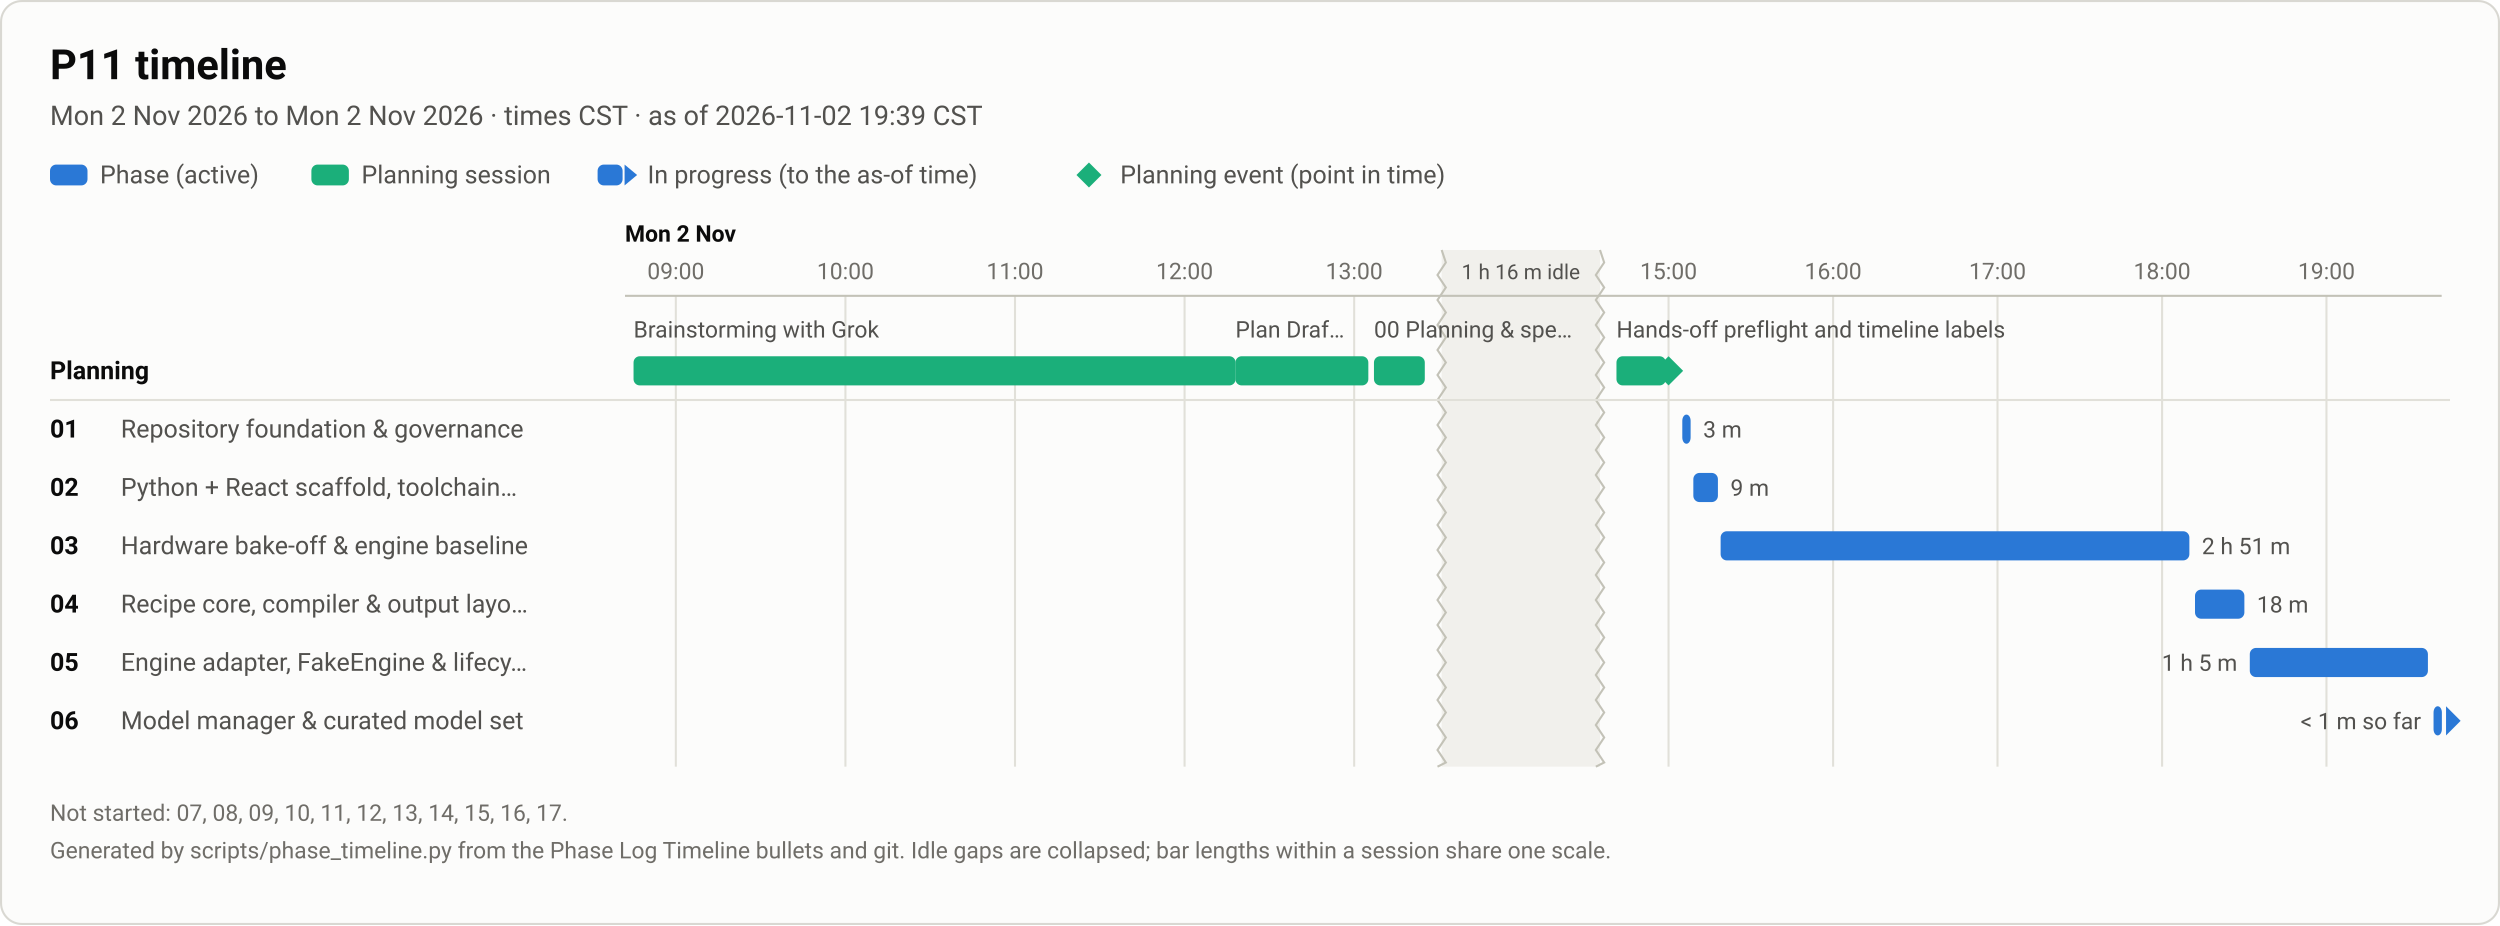
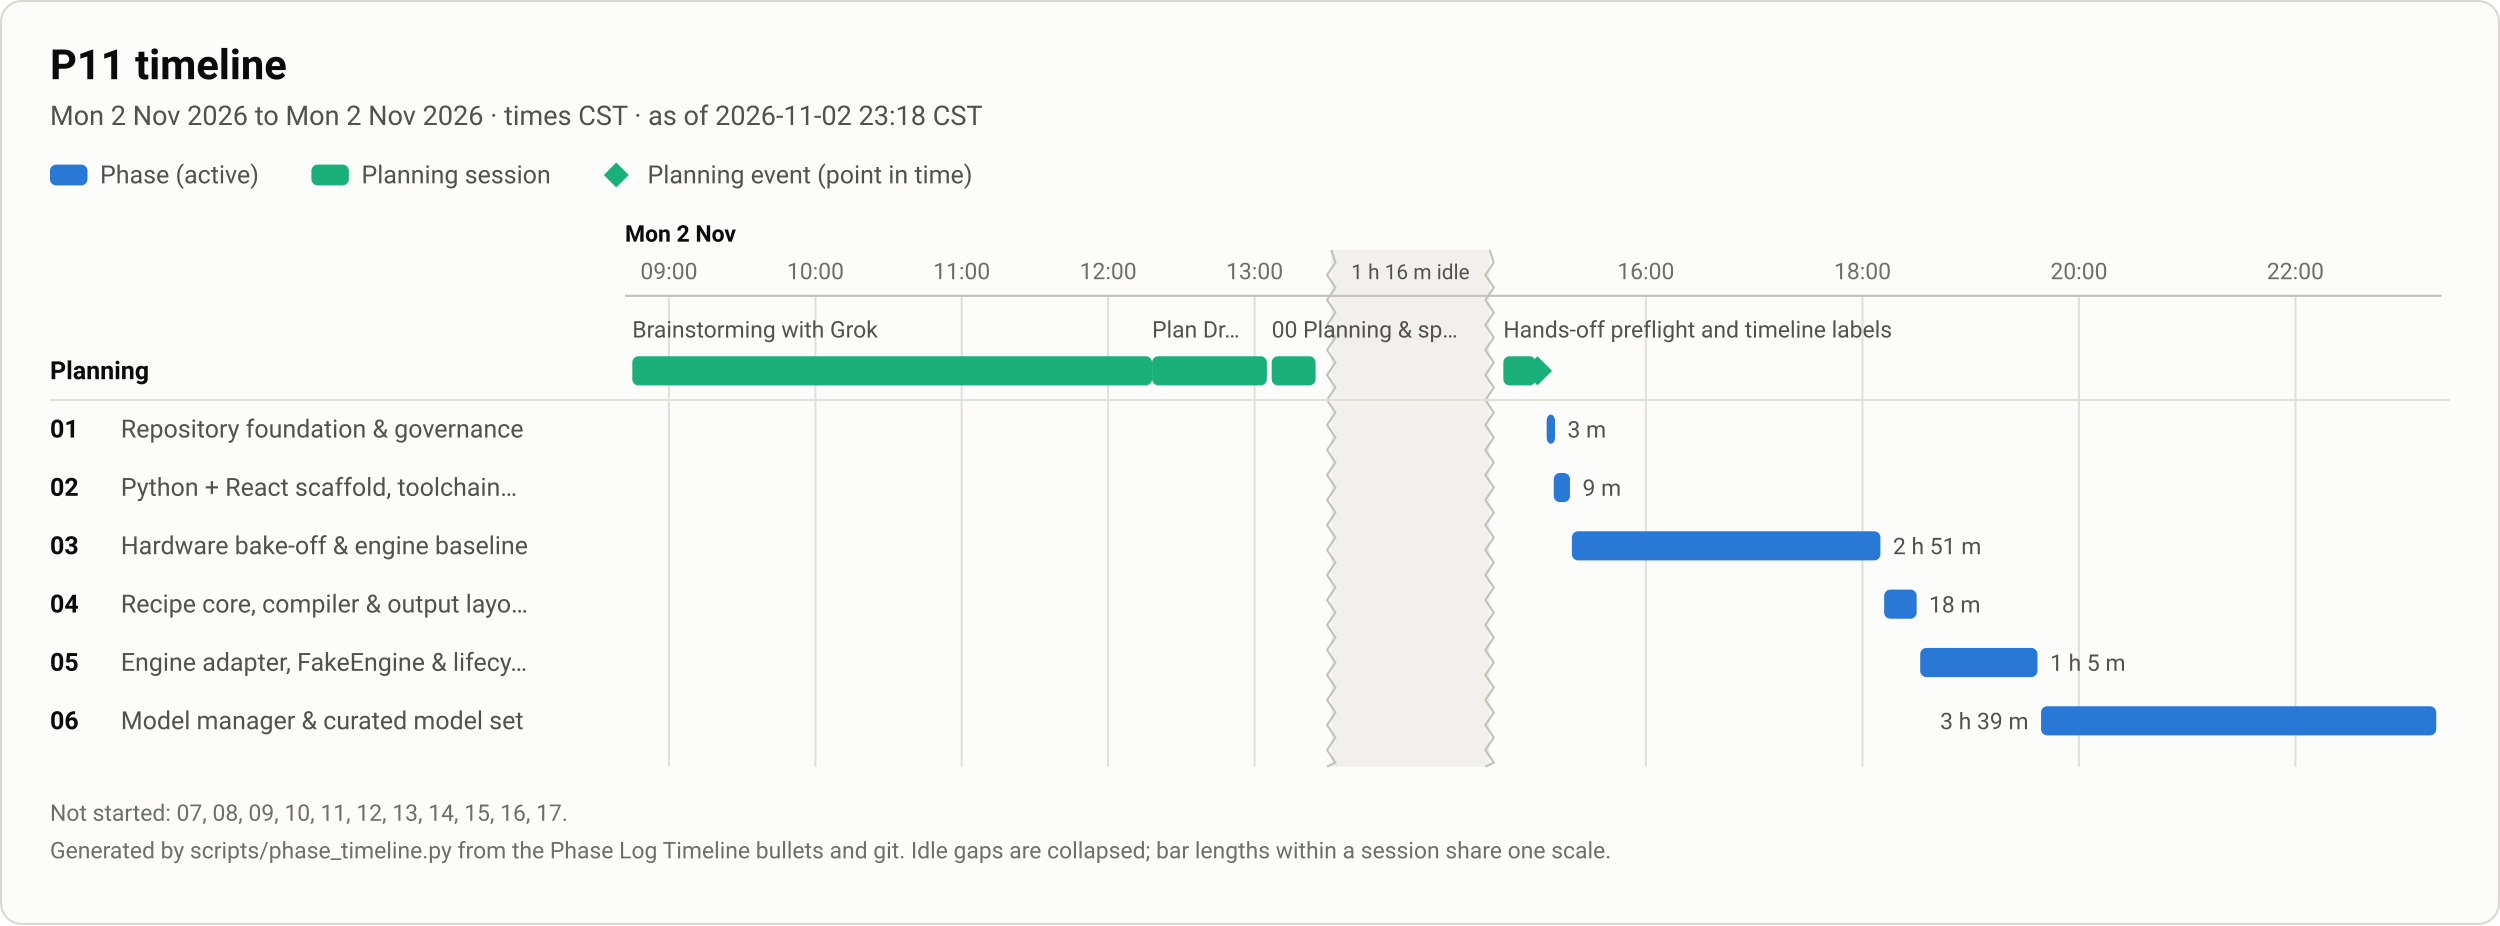
<svg xmlns="http://www.w3.org/2000/svg" width="1200" height="444" viewBox="0 0 1200 444" role="img" aria-labelledby="tl-title tl-desc" font-family="system-ui, -apple-system, &quot;Segoe UI&quot;, Roboto, sans-serif" data-timeline-format="1">
  <style>.card{fill:#fcfcfb;stroke:#d9d8d2}.t1{fill:#0b0b0b}.t2{fill:#52514e}.t3{fill:#6f6d68}.grid{stroke:#e1e0d9}.axis{stroke:#c3c2b7}.brk{fill:#f1f0ec}.brke{stroke:#c3c2b7;fill:none}.ph{fill:#2a78d6}.pl{fill:#1baf7a}.tail{stroke:#2a78d6}.tailpl{stroke:#1baf7a}.hb{fill:#fbe1d6}.hl{stroke:#eb6834}.wo{stroke:#eb6834;fill:none}.ap{stroke:#0b0b0b;fill:none}.sep{stroke:#e1e0d9}text{font-variant-numeric:tabular-nums}@media (prefers-color-scheme: dark){.card{fill:#1a1a19;stroke:#3a3a37}.t1{fill:#f0efec}.t2{fill:#c3c2b7}.t3{fill:#a3a19a}.grid{stroke:#2c2c2a}.axis{stroke:#4a4a46}.brk{fill:#262624}.brke{stroke:#4a4a46;fill:none}.ph{fill:#3987e5}.pl{fill:#199e70}.tail{stroke:#3987e5}.tailpl{stroke:#199e70}.hb{fill:#4a2a1c}.hl{stroke:#d95926}.wo{stroke:#d95926;fill:none}.ap{stroke:#f0efec;fill:none}.sep{stroke:#2c2c2a}}</style>
  <defs>
    <pattern id="tl-hatch" patternUnits="userSpaceOnUse" width="6" height="6" patternTransform="rotate(45)">
      <rect class="hb" width="6" height="6" />
      <line class="hl" x1="1.5" y1="0" x2="1.5" y2="6" stroke-width="2.4" />
    </pattern>
  </defs>
  <rect class="card" x="0.5" y="0.5" width="1199" height="443" rx="10" />
  <text class="t1" x="24" y="38" font-size="20" font-weight="600">P11 timeline</text>
-   <text class="t2" x="24" y="60" font-size="13">Mon 2 Nov 2026 to Mon 2 Nov 2026 · times CST · as of 2026-11-02 19:39 CST</text>
+   <text class="t2" x="24" y="60" font-size="13">Mon 2 Nov 2026 to Mon 2 Nov 2026 · times CST · as of 2026-11-02 23:18 CST</text>
  <rect class="ph" x="24.0" y="79" width="18" height="10" rx="3" />
  <text class="t2" x="48" y="88" font-size="12">Phase (active)</text>
  <rect class="pl" x="149.462" y="79" width="18" height="10" rx="3" />
  <text class="t2" x="173.5" y="88" font-size="12">Planning session</text>
-   <rect class="ph" x="286.848" y="79" width="12" height="10" rx="3" />
-   <path class="ph" d="M299.8 79l6 5l-6 5z" />
-   <text class="t2" x="310.8" y="88" font-size="12">In progress (to the as-of time)</text>
-   <path class="pl" d="M522.7 78l6 6l-6 6l-6-6z" />
-   <text class="t2" x="537.7" y="88" font-size="12">Planning event (point in time)</text>
+   <path class="pl" d="M295.8 78l6 6l-6 6l-6-6z" />
+   <text class="t2" x="310.8" y="88" font-size="12">Planning event (point in time)</text>
  <text class="t1" x="300" y="116" font-size="11" font-weight="600">Mon 2 Nov</text>
-   <line class="grid" x1="324.4" x2="324.4" y1="142" y2="368" stroke-width="1" />
-   <text class="t3" x="324.4" y="134" font-size="11" text-anchor="middle">09:00</text>
-   <line class="grid" x1="405.8" x2="405.8" y1="142" y2="368" stroke-width="1" />
-   <text class="t3" x="405.8" y="134" font-size="11" text-anchor="middle">10:00</text>
-   <line class="grid" x1="487.2" x2="487.2" y1="142" y2="368" stroke-width="1" />
-   <text class="t3" x="487.2" y="134" font-size="11" text-anchor="middle">11:00</text>
-   <line class="grid" x1="568.6" x2="568.6" y1="142" y2="368" stroke-width="1" />
-   <text class="t3" x="568.6" y="134" font-size="11" text-anchor="middle">12:00</text>
-   <line class="grid" x1="650" x2="650" y1="142" y2="368" stroke-width="1" />
-   <text class="t3" x="650" y="134" font-size="11" text-anchor="middle">13:00</text>
-   <rect class="brk" x="692" y="120" width="76" height="248" />
-   <path class="brke" stroke-width="1" d="M692 120L694 126L690 132L694 138L690 144L694 150L690 156L694 162L690 168L694 174L690 180L694 186L690 192L694 198L690 204L694 210L690 216L694 222L690 228L694 234L690 240L694 246L690 252L694 258L690 264L694 270L690 276L694 282L690 288L694 294L690 300L694 306L690 312L694 318L690 324L694 330L690 336L694 342L690 348L694 354L690 360L694 366L690 368" />
-   <path class="brke" stroke-width="1" d="M768 120L770 126L766 132L770 138L766 144L770 150L766 156L770 162L766 168L770 174L766 180L770 186L766 192L770 198L766 204L770 210L766 216L770 222L766 228L770 234L766 240L770 246L766 252L770 258L766 264L770 270L766 276L770 282L766 288L770 294L766 300L770 306L766 312L770 318L766 324L770 330L766 336L770 342L766 348L770 354L766 360L770 366L766 368" />
-   <text class="t2" x="730" y="134" font-size="10" text-anchor="middle">1 h 16 m idle</text>
-   <line class="grid" x1="800.9" x2="800.9" y1="142" y2="368" stroke-width="1" />
-   <text class="t3" x="800.9" y="134" font-size="11" text-anchor="middle">15:00</text>
-   <line class="grid" x1="879.9" x2="879.9" y1="142" y2="368" stroke-width="1" />
-   <text class="t3" x="879.9" y="134" font-size="11" text-anchor="middle">16:00</text>
-   <line class="grid" x1="958.8" x2="958.8" y1="142" y2="368" stroke-width="1" />
-   <text class="t3" x="958.8" y="134" font-size="11" text-anchor="middle">17:00</text>
-   <line class="grid" x1="1037.8" x2="1037.8" y1="142" y2="368" stroke-width="1" />
-   <text class="t3" x="1037.8" y="134" font-size="11" text-anchor="middle">18:00</text>
-   <line class="grid" x1="1116.7" x2="1116.7" y1="142" y2="368" stroke-width="1" />
-   <text class="t3" x="1116.7" y="134" font-size="11" text-anchor="middle">19:00</text>
+   <line class="grid" x1="321.1" x2="321.1" y1="142" y2="368" stroke-width="1" />
+   <text class="t3" x="321.1" y="134" font-size="11" text-anchor="middle">09:00</text>
+   <line class="grid" x1="391.4" x2="391.4" y1="142" y2="368" stroke-width="1" />
+   <text class="t3" x="391.4" y="134" font-size="11" text-anchor="middle">10:00</text>
+   <line class="grid" x1="461.6" x2="461.6" y1="142" y2="368" stroke-width="1" />
+   <text class="t3" x="461.6" y="134" font-size="11" text-anchor="middle">11:00</text>
+   <line class="grid" x1="531.9" x2="531.9" y1="142" y2="368" stroke-width="1" />
+   <text class="t3" x="531.9" y="134" font-size="11" text-anchor="middle">12:00</text>
+   <line class="grid" x1="602.2" x2="602.2" y1="142" y2="368" stroke-width="1" />
+   <text class="t3" x="602.2" y="134" font-size="11" text-anchor="middle">13:00</text>
+   <rect class="brk" x="639" y="120" width="76" height="248" />
+   <path class="brke" stroke-width="1" d="M639 120L641 126L637 132L641 138L637 144L641 150L637 156L641 162L637 168L641 174L637 180L641 186L637 192L641 198L637 204L641 210L637 216L641 222L637 228L641 234L637 240L641 246L637 252L641 258L637 264L641 270L637 276L641 282L637 288L641 294L637 300L641 306L637 312L641 318L637 324L641 330L637 336L641 342L637 348L641 354L637 360L641 366L637 368" />
+   <path class="brke" stroke-width="1" d="M715 120L717 126L713 132L717 138L713 144L717 150L713 156L717 162L713 168L717 174L713 180L717 186L713 192L717 198L713 204L717 210L713 216L717 222L713 228L717 234L713 240L717 246L713 252L717 258L713 264L717 270L713 276L717 282L713 288L717 294L713 300L717 306L713 312L717 318L713 324L717 330L713 336L717 342L713 348L717 354L713 360L717 366L713 368" />
+   <text class="t2" x="677" y="134" font-size="10" text-anchor="middle">1 h 16 m idle</text>
+   <line class="grid" x1="790" x2="790" y1="142" y2="368" stroke-width="1" />
+   <text class="t3" x="790" y="134" font-size="11" text-anchor="middle">16:00</text>
+   <line class="grid" x1="894" x2="894" y1="142" y2="368" stroke-width="1" />
+   <text class="t3" x="894" y="134" font-size="11" text-anchor="middle">18:00</text>
+   <line class="grid" x1="997.9" x2="997.9" y1="142" y2="368" stroke-width="1" />
+   <text class="t3" x="997.9" y="134" font-size="11" text-anchor="middle">20:00</text>
+   <line class="grid" x1="1101.8" x2="1101.8" y1="142" y2="368" stroke-width="1" />
+   <text class="t3" x="1101.8" y="134" font-size="11" text-anchor="middle">22:00</text>
  <line class="axis" x1="300" x2="1172" y1="142" y2="142" stroke-width="1" />
  <text class="t1" x="24" y="182" font-size="12" font-weight="600">Planning</text>
  <g id="tl-plan1">
-     <rect class="pl" x="304.1" y="171" width="289" height="14" rx="3" />
+     <rect class="pl" x="303.5" y="171" width="249.5" height="14" rx="3" />
  </g>
-   <text class="t2" x="304.1" y="162" font-size="11">Brainstorming with Grok</text>
+   <text class="t2" x="303.5" y="162" font-size="11">Brainstorming with Grok</text>
  <g id="tl-plan2">
-     <rect class="pl" x="593" y="171" width="63.8" height="14" rx="3" />
+     <rect class="pl" x="553" y="171" width="55.1" height="14" rx="3" />
  </g>
-   <text class="t2" x="593" y="162" font-size="11">Plan Draf…</text>
+   <text class="t2" x="553" y="162" font-size="11">Plan Dr…</text>
  <g id="tl-p00">
-     <rect class="pl" x="659.5" y="171" width="24.4" height="14" rx="3" />
+     <rect class="pl" x="610.4" y="171" width="21.1" height="14" rx="3" />
  </g>
-   <text class="t2" x="659.5" y="162" font-size="11">00 Planning &amp; spe…</text>
+   <text class="t2" x="610.4" y="162" font-size="11">00 Planning &amp; sp…</text>
  <g id="tl-plan3">
-     <rect class="pl" x="775.9" y="171" width="23.7" height="14" rx="3" />
+     <rect class="pl" x="721.6" y="171" width="15.6" height="14" rx="3" />
  </g>
-   <text class="t2" x="775.9" y="162" font-size="11">Hands-off preflight and timeline labels</text>
+   <text class="t2" x="721.6" y="162" font-size="11">Hands-off preflight and timeline labels</text>
  <g id="tl-pf-13ee0d5">
-     <path class="pl" d="M800.9 171l7 7l-7 7l-7-7z" />
+     <path class="pl" d="M738 171l7 7l-7 7l-7-7z" />
  </g>
  <line class="sep" x1="24" x2="1176" y1="192" y2="192" stroke-width="1" />
  <text class="t1" x="24" y="210" font-size="12" font-weight="600">01</text>
  <text class="t2" x="58" y="210" font-size="12">Repository foundation &amp; governance</text>
  <g id="tl-p01">
-     <rect class="ph" x="807.5" y="199" width="4" height="14" rx="3" />
+     <rect class="ph" x="742.4" y="199" width="4" height="14" rx="3" />
  </g>
-   <text class="t2" x="817.5" y="210" font-size="11">3 m</text>
+   <text class="t2" x="752.4" y="210" font-size="11">3 m</text>
  <text class="t1" x="24" y="238" font-size="12" font-weight="600">02</text>
  <text class="t2" x="58" y="238" font-size="12">Python + React scaffold, toolchain…</text>
  <g id="tl-p02">
-     <rect class="ph" x="812.8" y="227" width="11.8" height="14" rx="3" />
+     <rect class="ph" x="745.8" y="227" width="7.8" height="14" rx="3" />
  </g>
-   <text class="t2" x="830.6" y="238" font-size="11">9 m</text>
+   <text class="t2" x="759.6" y="238" font-size="11">9 m</text>
  <text class="t1" x="24" y="266" font-size="12" font-weight="600">03</text>
  <text class="t2" x="58" y="266" font-size="12">Hardware bake-off &amp; engine baseline</text>
  <g id="tl-p03">
-     <rect class="ph" x="825.9" y="255" width="225" height="14" rx="3" />
+     <rect class="ph" x="754.5" y="255" width="148.1" height="14" rx="3" />
  </g>
-   <text class="t2" x="1056.9" y="266" font-size="11">2 h 51 m</text>
+   <text class="t2" x="908.6" y="266" font-size="11">2 h 51 m</text>
  <text class="t1" x="24" y="294" font-size="12" font-weight="600">04</text>
  <text class="t2" x="58" y="294" font-size="12">Recipe core, compiler &amp; output layo…</text>
  <g id="tl-p04">
-     <rect class="ph" x="1053.6" y="283" width="23.7" height="14" rx="3" />
+     <rect class="ph" x="904.4" y="283" width="15.6" height="14" rx="3" />
  </g>
-   <text class="t2" x="1083.3" y="294" font-size="11">18 m</text>
+   <text class="t2" x="925.9" y="294" font-size="11">18 m</text>
  <text class="t1" x="24" y="322" font-size="12" font-weight="600">05</text>
  <text class="t2" x="58" y="322" font-size="12">Engine adapter, FakeEngine &amp; lifecy…</text>
  <g id="tl-p05">
-     <rect class="ph" x="1079.9" y="311" width="85.5" height="14" rx="3" />
+     <rect class="ph" x="921.7" y="311" width="56.3" height="14" rx="3" />
  </g>
-   <text class="t2" x="1073.9" y="322" font-size="11" text-anchor="end">1 h 5 m</text>
+   <text class="t2" x="984" y="322" font-size="11">1 h 5 m</text>
  <text class="t1" x="24" y="350" font-size="12" font-weight="600">06</text>
  <text class="t2" x="58" y="350" font-size="12">Model manager &amp; curated model set</text>
  <g id="tl-p06">
-     <rect class="ph" x="1168.1" y="339" width="4" height="14" rx="3" />
-     <path class="ph" d="M1174.1 339l7 7l-7 7z" />
+     <rect class="ph" x="979.7" y="339" width="189.7" height="14" rx="3" />
  </g>
-   <text class="t2" x="1162.1" y="350" font-size="11" text-anchor="end">&lt; 1 m so far</text>
+   <text class="t2" x="973.7" y="350" font-size="11" text-anchor="end">3 h 39 m</text>
  <text class="t3" x="24" y="394" font-size="11">Not started: 07, 08, 09, 10, 11, 12, 13, 14, 15, 16, 17.</text>
  <text class="t3" x="24" y="412" font-size="11">Generated by scripts/phase_timeline.py from the Phase Log Timeline bullets and git. Idle gaps are collapsed; bar lengths within a session share one scale.</text>
</svg>
